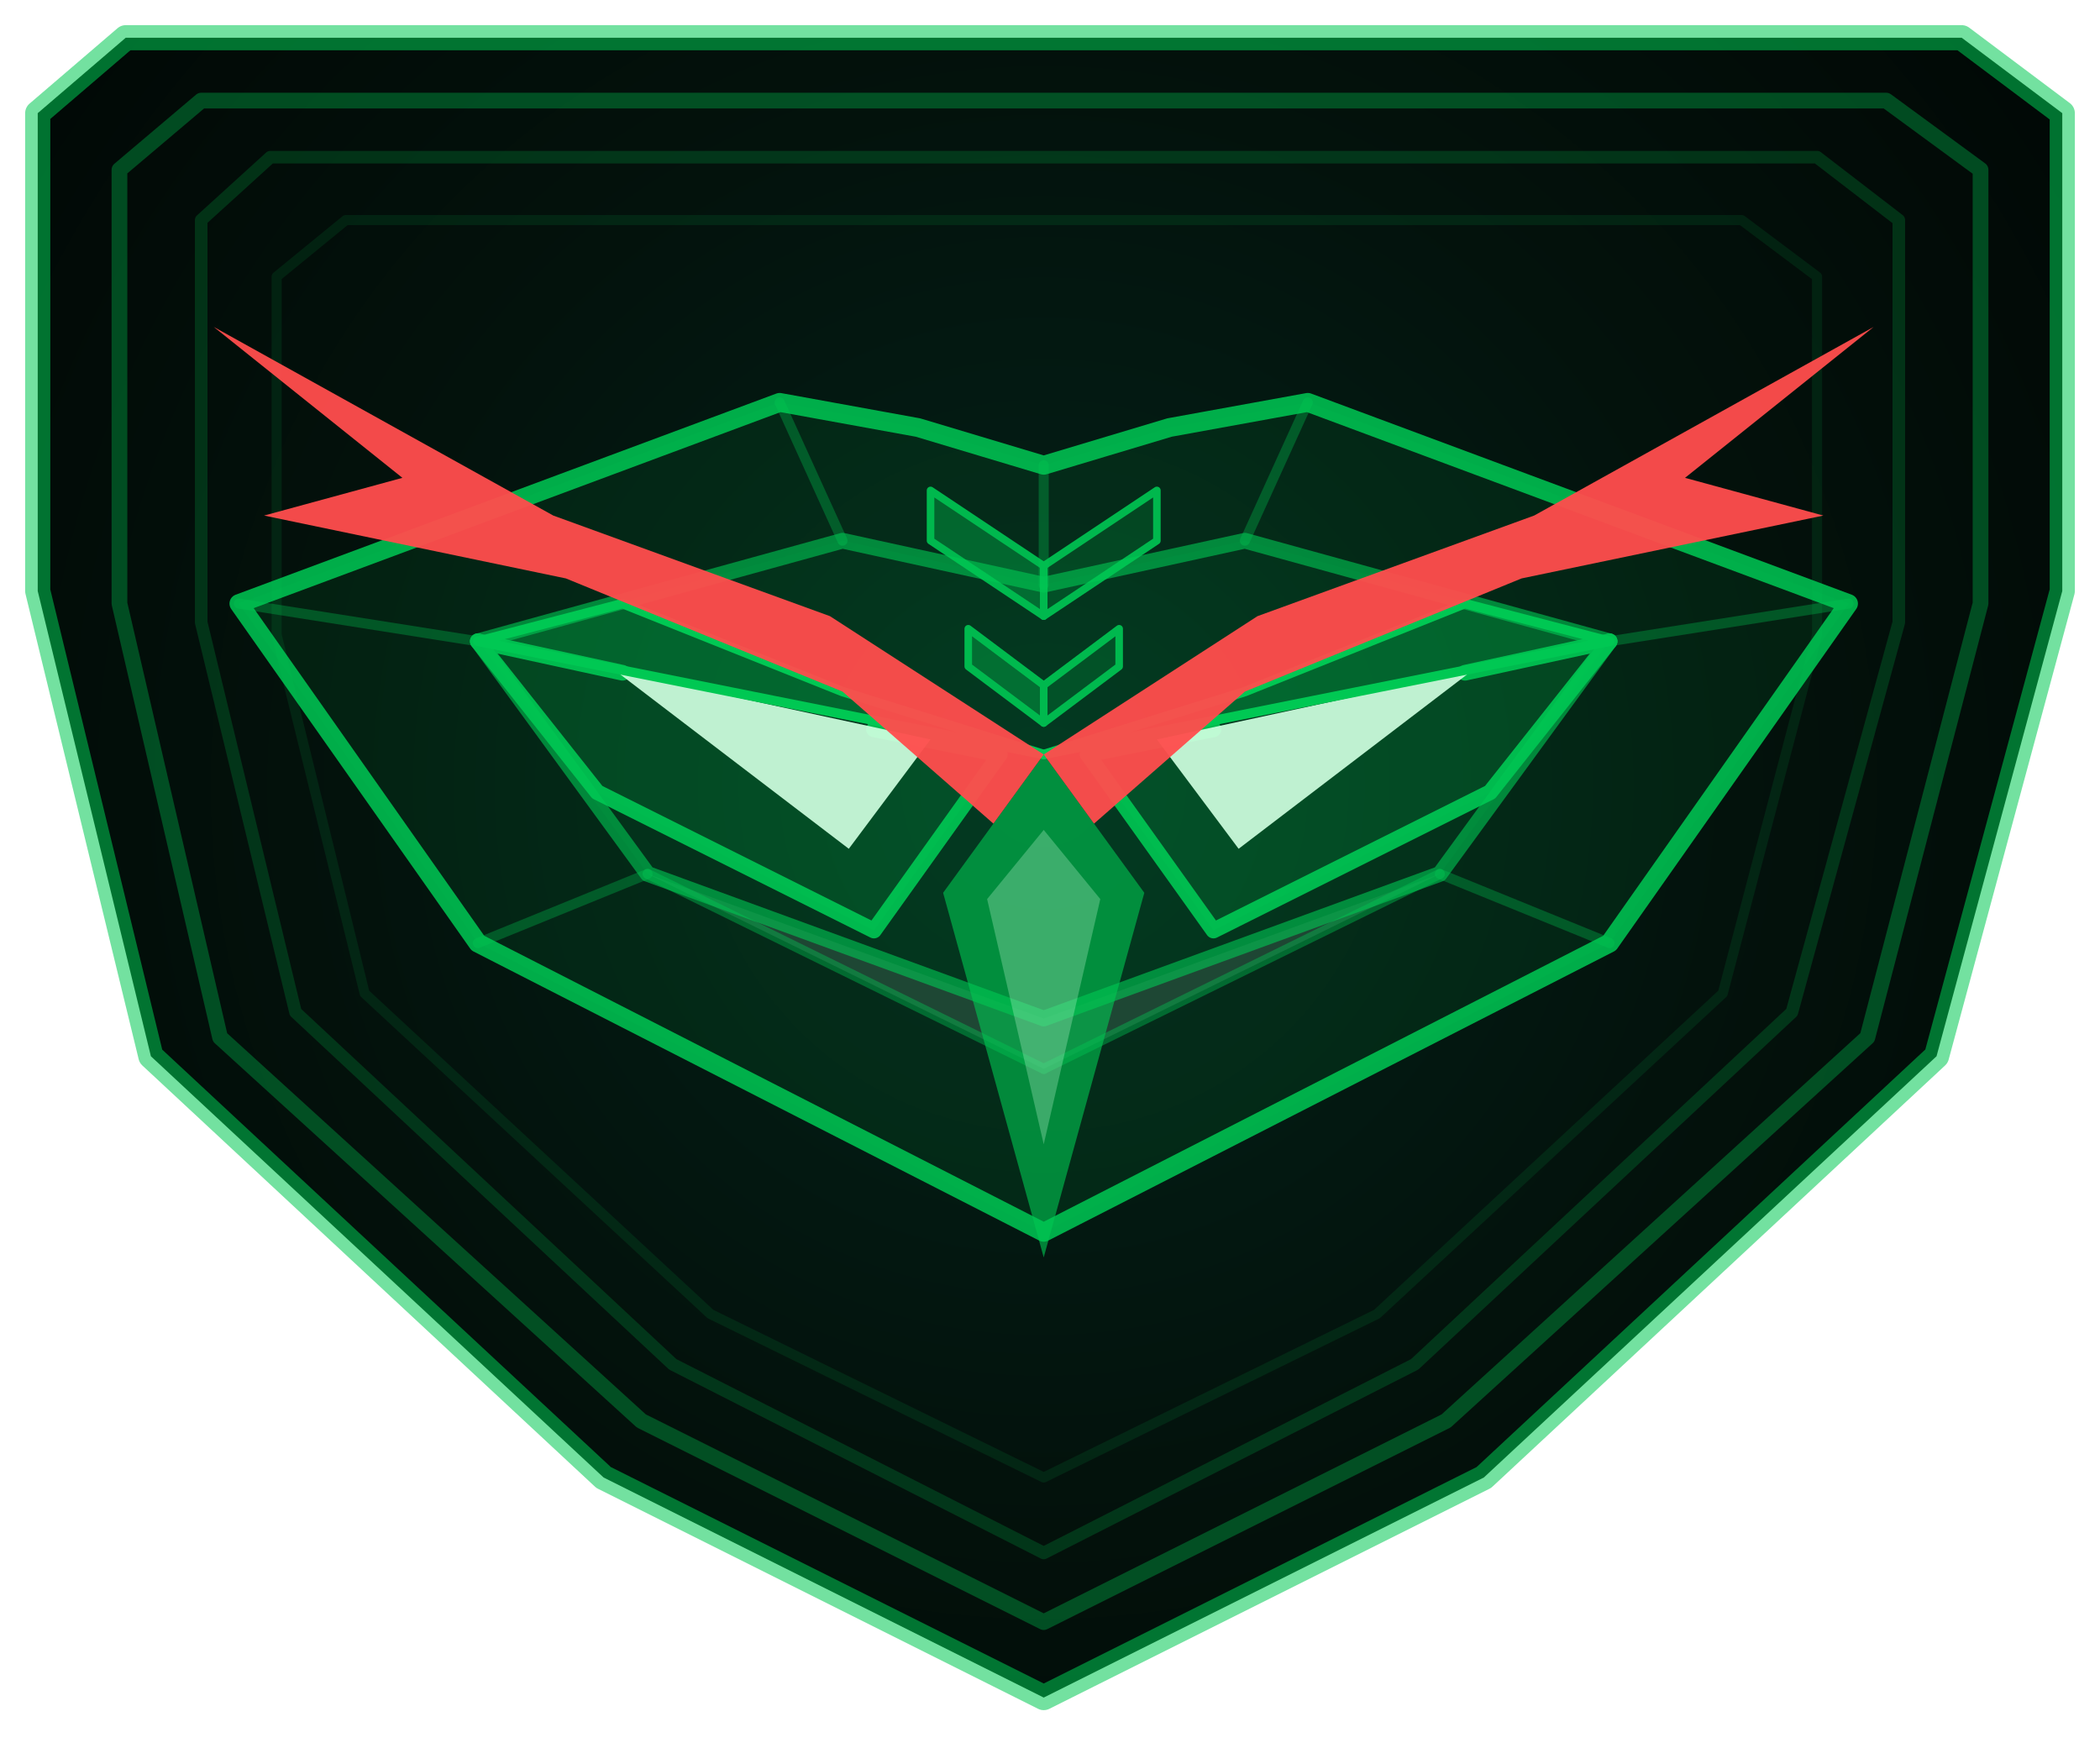
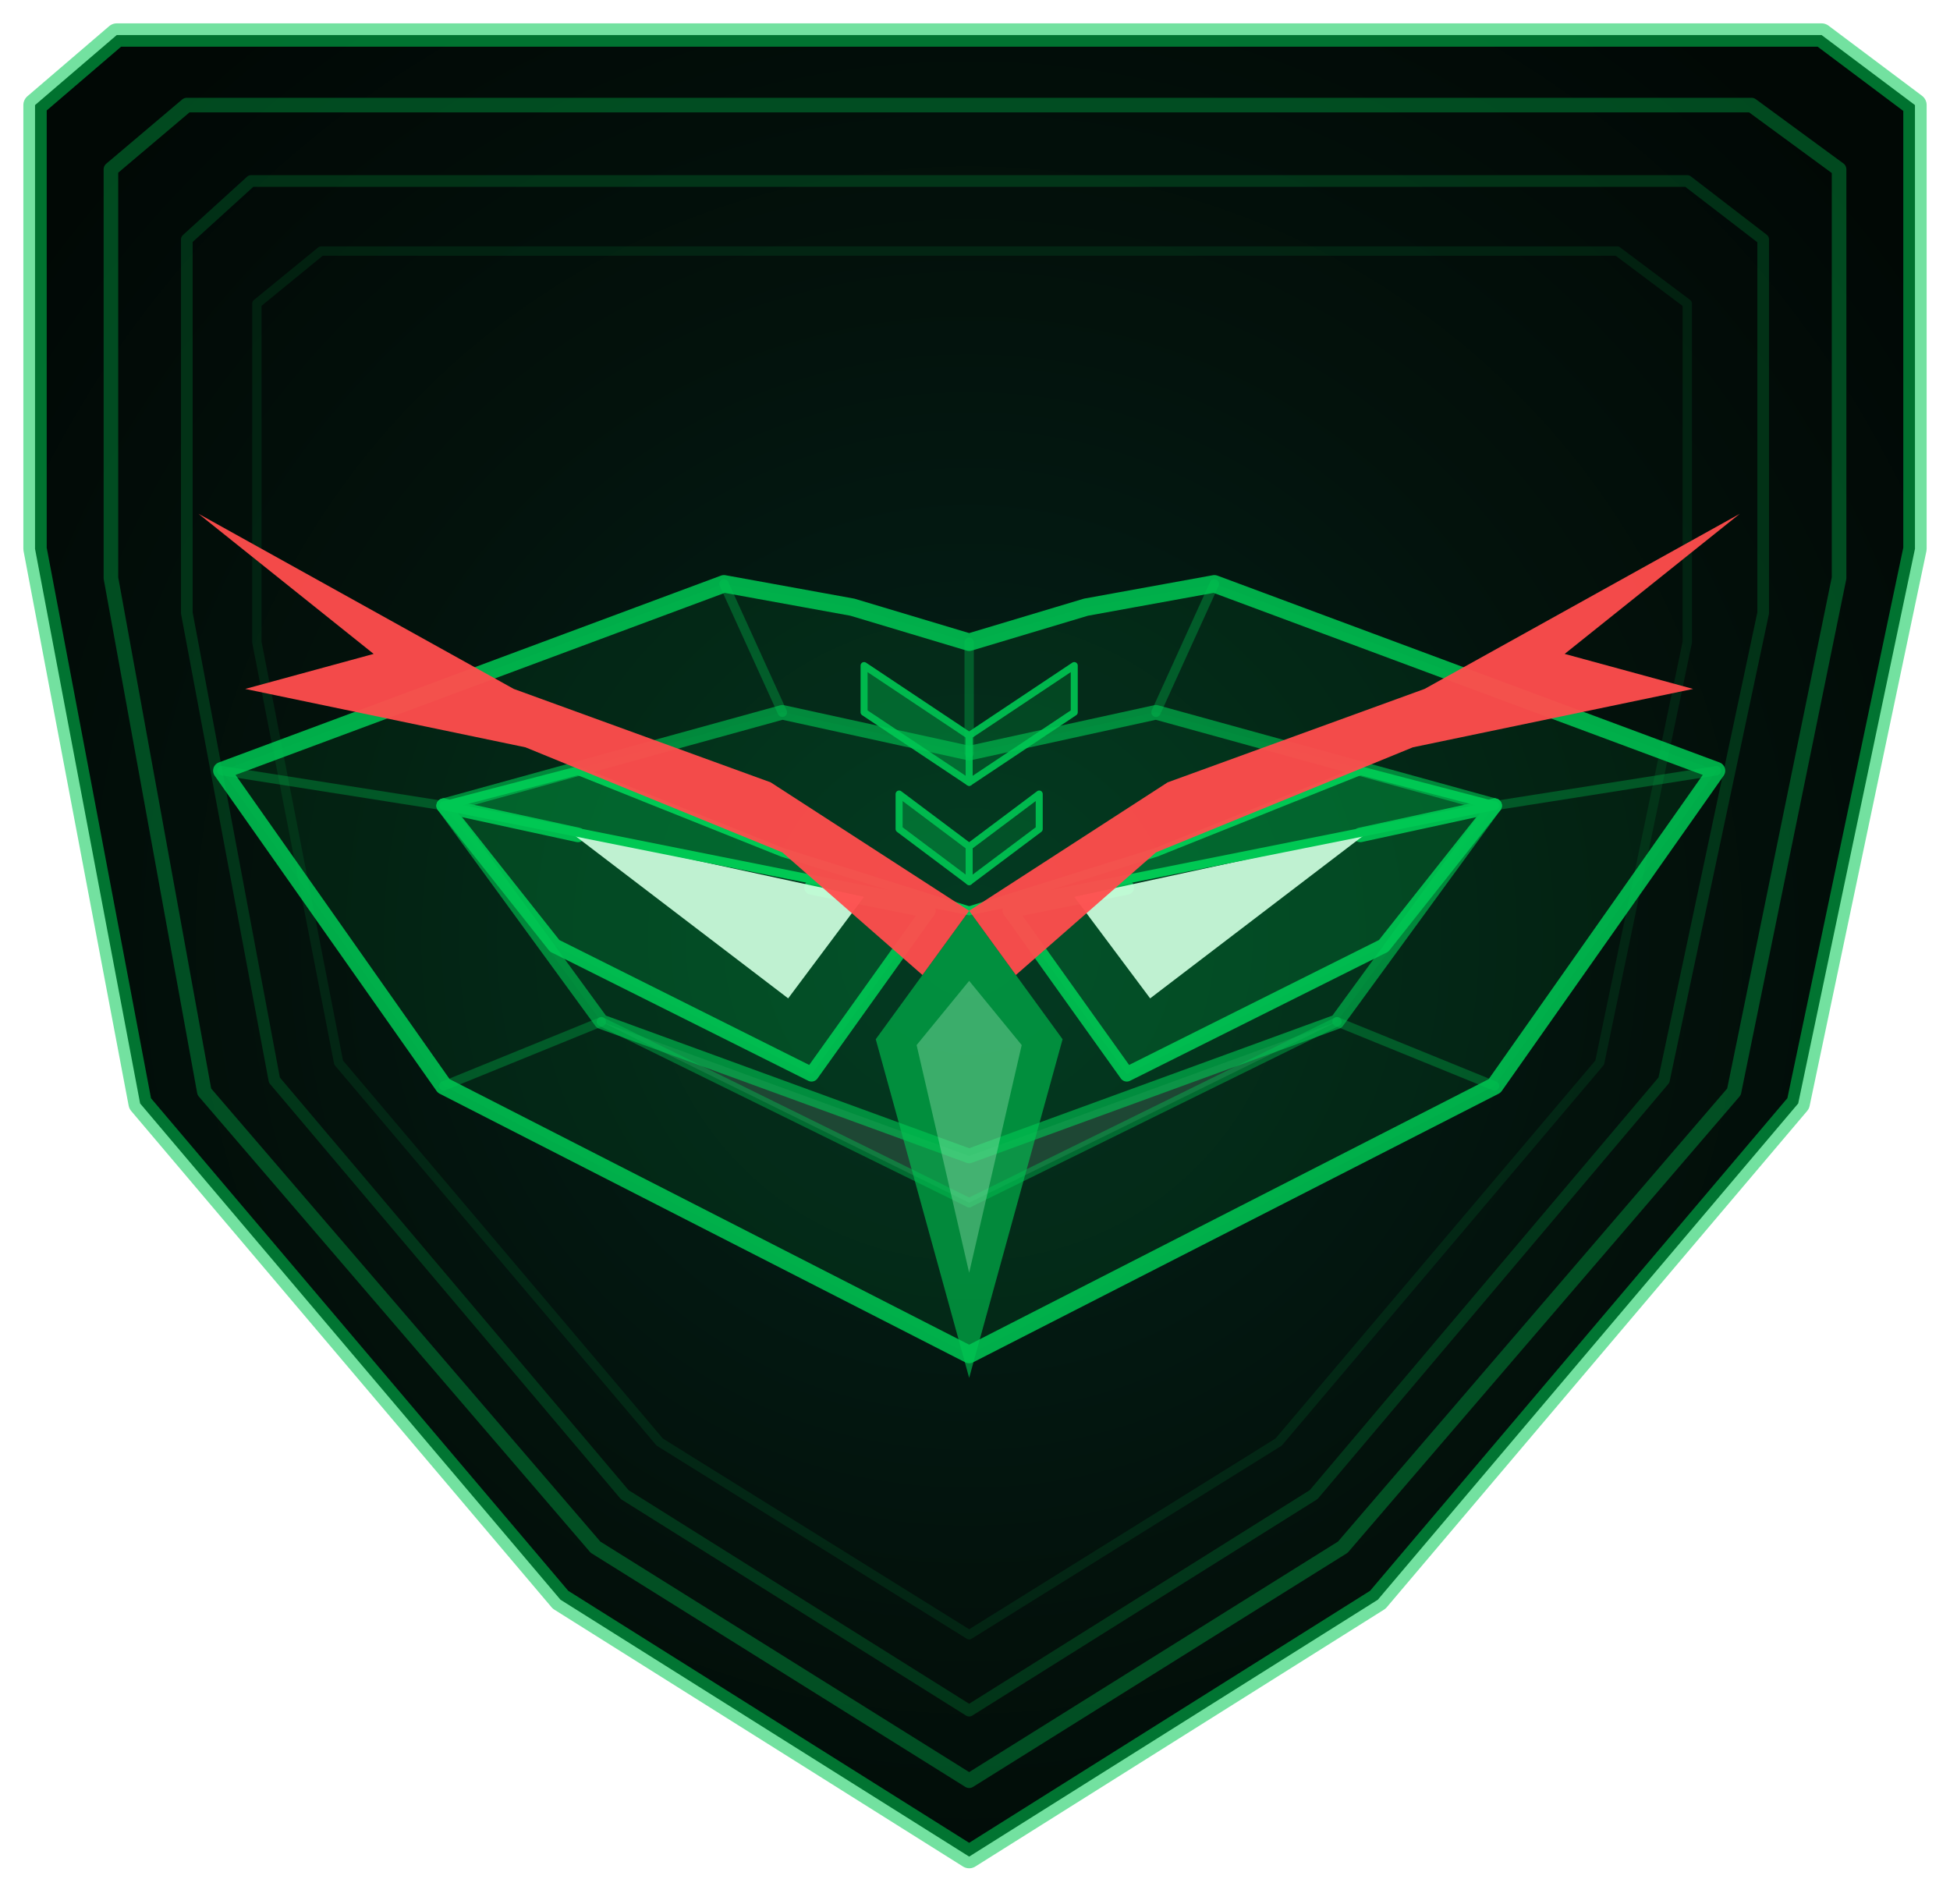
- <svg xmlns="http://www.w3.org/2000/svg" viewBox="-36 -38 334 278">
+ <svg xmlns="http://www.w3.org/2000/svg" viewBox="-36 -38 334 326">
  <defs>
-     <radialGradient id="wf-shield" cx="130" cy="87" r="200" gradientUnits="userSpaceOnUse">
+     <radialGradient id="wf-shield" cx="130" cy="123" r="200" gradientUnits="userSpaceOnUse">
      <stop offset="0" stop-color="#04231A" />
      <stop offset=".55" stop-color="#03120C" />
      <stop offset="1" stop-color="#010805" />
    </radialGradient>
  </defs>
-   <path d="M-30 -20 L-16 -32 L276 -32 L292 -20 L292 56 L272 130 L200 197 L130 232 L60 197 L-12 130 L-30 56 Z" fill="url(#wf-shield)" />
-   <path d="M-30 -20 L-16 -32 L276 -32 L292 -20 L292 56 L272 130 L200 197 L130 232 L60 197 L-12 130 L-30 56 Z" fill="none" stroke="#00C853" stroke-opacity=".55" stroke-width="4" stroke-linejoin="round" />
-   <path d="M-17 -11 L-4 -22 L264 -22 L279 -11 L279 58 L261 127 L194 188 L130 220 L66 188 L-1 127 L-17 58 Z" fill="none" stroke="#00C853" stroke-opacity=".34" stroke-width="2.5" stroke-linejoin="round" />
-   <path d="M-4 -3 L7 -13 L253 -13 L266 -3 L266 61 L249 123 L189 179 L130 209 L71 179 L11 123 L-4 61 Z" fill="none" stroke="#00C853" stroke-opacity=".20" stroke-width="2" stroke-linejoin="round" />
-   <path d="M8 6 L19 -3 L241 -3 L253 6 L253 63 L238 120 L183 171 L130 197 L77 171 L22 120 L8 63 Z" fill="none" stroke="#00C853" stroke-opacity=".11" stroke-width="1.6" stroke-linejoin="round" />
-   <g fill="none" stroke-linecap="round" stroke-linejoin="round">
+   <path d="M-30 -20 L-16 -32 L276 -32 L292 -20 L292 56 L272 151 L200 236 L130 280 L60 236 L-12 151 L-30 56 Z" fill="url(#wf-shield)" />
+   <path d="M-30 -20 L-16 -32 L276 -32 L292 -20 L292 56 L272 151 L200 236 L130 280 L60 236 L-12 151 L-30 56 Z" fill="none" stroke="#00C853" stroke-opacity=".55" stroke-width="4" stroke-linejoin="round" />
+   <path d="M-17 -9 L-4 -20 L264 -20 L279 -9 L279 61 L261 149 L194 227 L130 267 L66 227 L-1 149 L-17 61 Z" fill="none" stroke="#00C853" stroke-opacity=".34" stroke-width="2.5" stroke-linejoin="round" />
+   <path d="M-4 3 L7 -7 L253 -7 L266 3 L266 67 L249 147 L189 218 L130 255 L71 218 L11 147 L-4 67 Z" fill="none" stroke="#00C853" stroke-opacity=".20" stroke-width="2" stroke-linejoin="round" />
+   <path d="M8 14 L19 5 L241 5 L253 14 L253 72 L238 144 L183 209 L130 242 L77 209 L22 144 L8 72 Z" fill="none" stroke="#00C853" stroke-opacity=".11" stroke-width="1.6" stroke-linejoin="round" />
+   <g fill="none" stroke-linecap="round" stroke-linejoin="round" transform="translate(0 36)">
    <path fill="#00C853" fill-opacity=".09" fill-rule="evenodd" d="M130 36 L110 30 L88 26 L2 58 L40 112 L130 158 L220 112 L258 58 L172 26 L150 30 Z              M130 55 L98 48 L40 64 L67 101 L130 124 L193 101 L220 64 L162 48 Z" />
    <path fill="#00C853" fill-opacity=".14" d="M130 55 L98 48 L40 64 L67 101 L130 124 L193 101 L220 64 L162 48 Z" />
    <path fill="#CFFFE0" fill-opacity=".13" d="M67 101 L130 124 L193 101 L130 132 Z" />
    <path stroke="#00C853" stroke-width="3" opacity=".85" d="M130 36 L110 30 L88 26 L2 58 L40 112 L130 158 L220 112 L258 58 L172 26 L150 30 Z" />
    <path stroke="#00C853" stroke-width="2.5" opacity=".6" d="M130 55 L98 48 L40 64 L67 101 L130 124 L193 101 L220 64 L162 48 Z" />
    <g stroke="#00C853" stroke-width="1.6" opacity=".32">
      <path d="M130 36 L130 55" />
      <path d="M88 26 L98 48" />
      <path d="M2 58 L40 64" />
      <path d="M40 112 L67 101" />
      <path d="M220 112 L193 101" />
      <path d="M258 58 L220 64" />
      <path d="M172 26 L162 48" />
    </g>
    <g stroke="#00C853" stroke-width="1.6" opacity=".4">
      <path d="M67 101 L130 132" />
      <path d="M193 101 L130 132" />
    </g>
    <path fill="#00C853" fill-opacity=".6" d="M130 82 L114 104 L130 162 L146 104 Z" />
    <path fill="#CFFFE0" fill-opacity=".28" d="M130 94 L121 105 L130 144 L139 105 Z" />
    <path fill="#00C853" fill-opacity=".16" d="M40 64 L123 82 L103 110 L59 88 Z" />
    <path fill="#00C853" fill-opacity=".16" d="M220 64 L137 82 L157 110 L201 88 Z" />
    <g stroke="#00C853" stroke-width="2.5" opacity=".9">
      <path d="M40 64 L59 88 L103 110 L123 82" />
      <path d="M40 64 L63 69" />
      <path d="M123 82 L103 78" />
      <path d="M220 64 L201 88 L157 110 L137 82" />
      <path d="M220 64 L197 69" />
      <path d="M137 82 L157 78" />
    </g>
    <path fill="#CFFFE0" fill-opacity=".92" d="M62 68.77 L112 79.61 L99 97 Z" />
    <path fill="#CFFFE0" fill-opacity=".92" d="M198 68.77 L148 79.61 L161 97 Z" />
    <g stroke="#00C853" stroke-width="1.2" opacity=".9">
      <path fill="#00C853" fill-opacity=".42" d="M112 40 L130 52 L130 60 L112 48 Z" />
      <path fill="#00C853" fill-opacity=".20" d="M148 40 L130 52 L130 60 L148 48 Z" />
      <path fill="#00C853" fill-opacity=".42" d="M118 62 L130 71 L130 77 L118 68 Z" />
      <path fill="#00C853" fill-opacity=".20" d="M142 62 L130 71 L130 77 L142 68 Z" />
    </g>
    <path fill="#00C853" fill-opacity=".34" stroke="#00C853" stroke-width="1.5" d="M40 64 L63 58 L98 72 L130 82 Z" />
    <path fill="#00C853" fill-opacity=".34" stroke="#00C853" stroke-width="1.5" d="M220 64 L197 58 L162 72 L130 82 Z" />
    <path fill="#FF4D4D" fill-opacity=".95" d="M130 82 L96 60 L52 44 L-2 14 L28 38 L6 44 L54 54 L98 72 L122 93 Z" />
    <path fill="#FF4D4D" fill-opacity=".95" d="M130 82 L164 60 L208 44 L262 14 L232 38 L254 44 L206 54 L162 72 L138 93 Z" />
  </g>
</svg>
